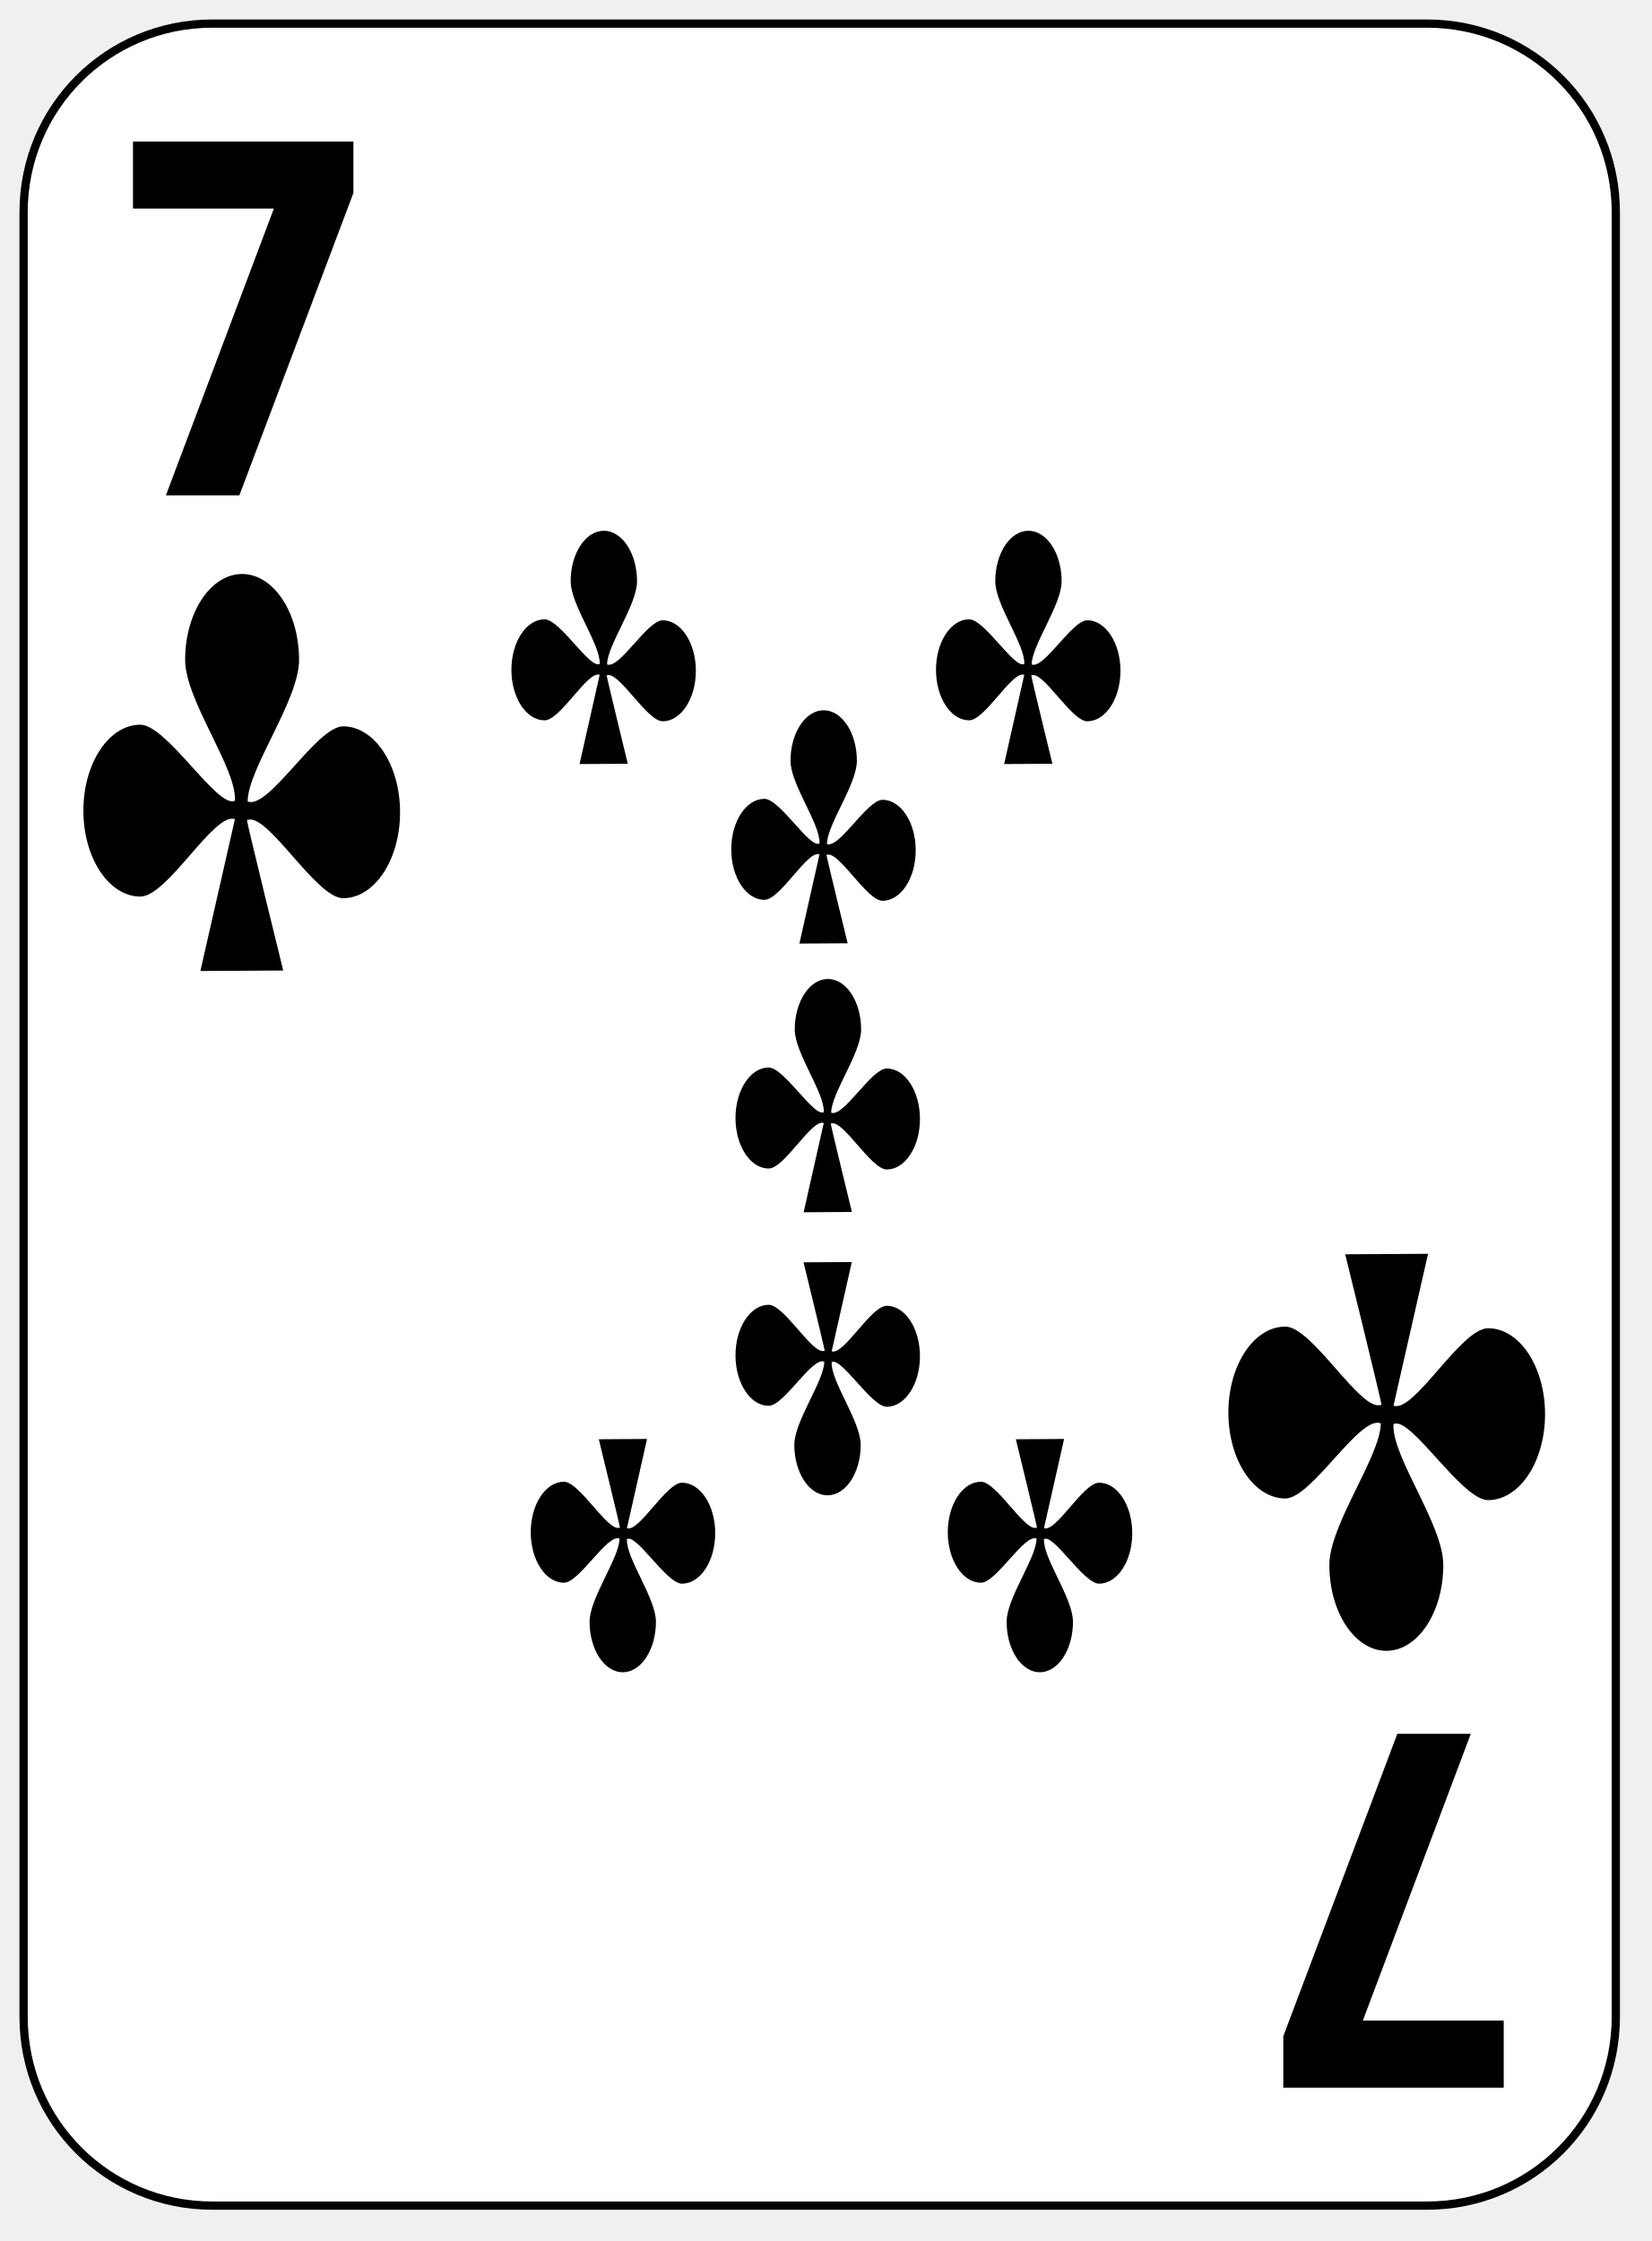
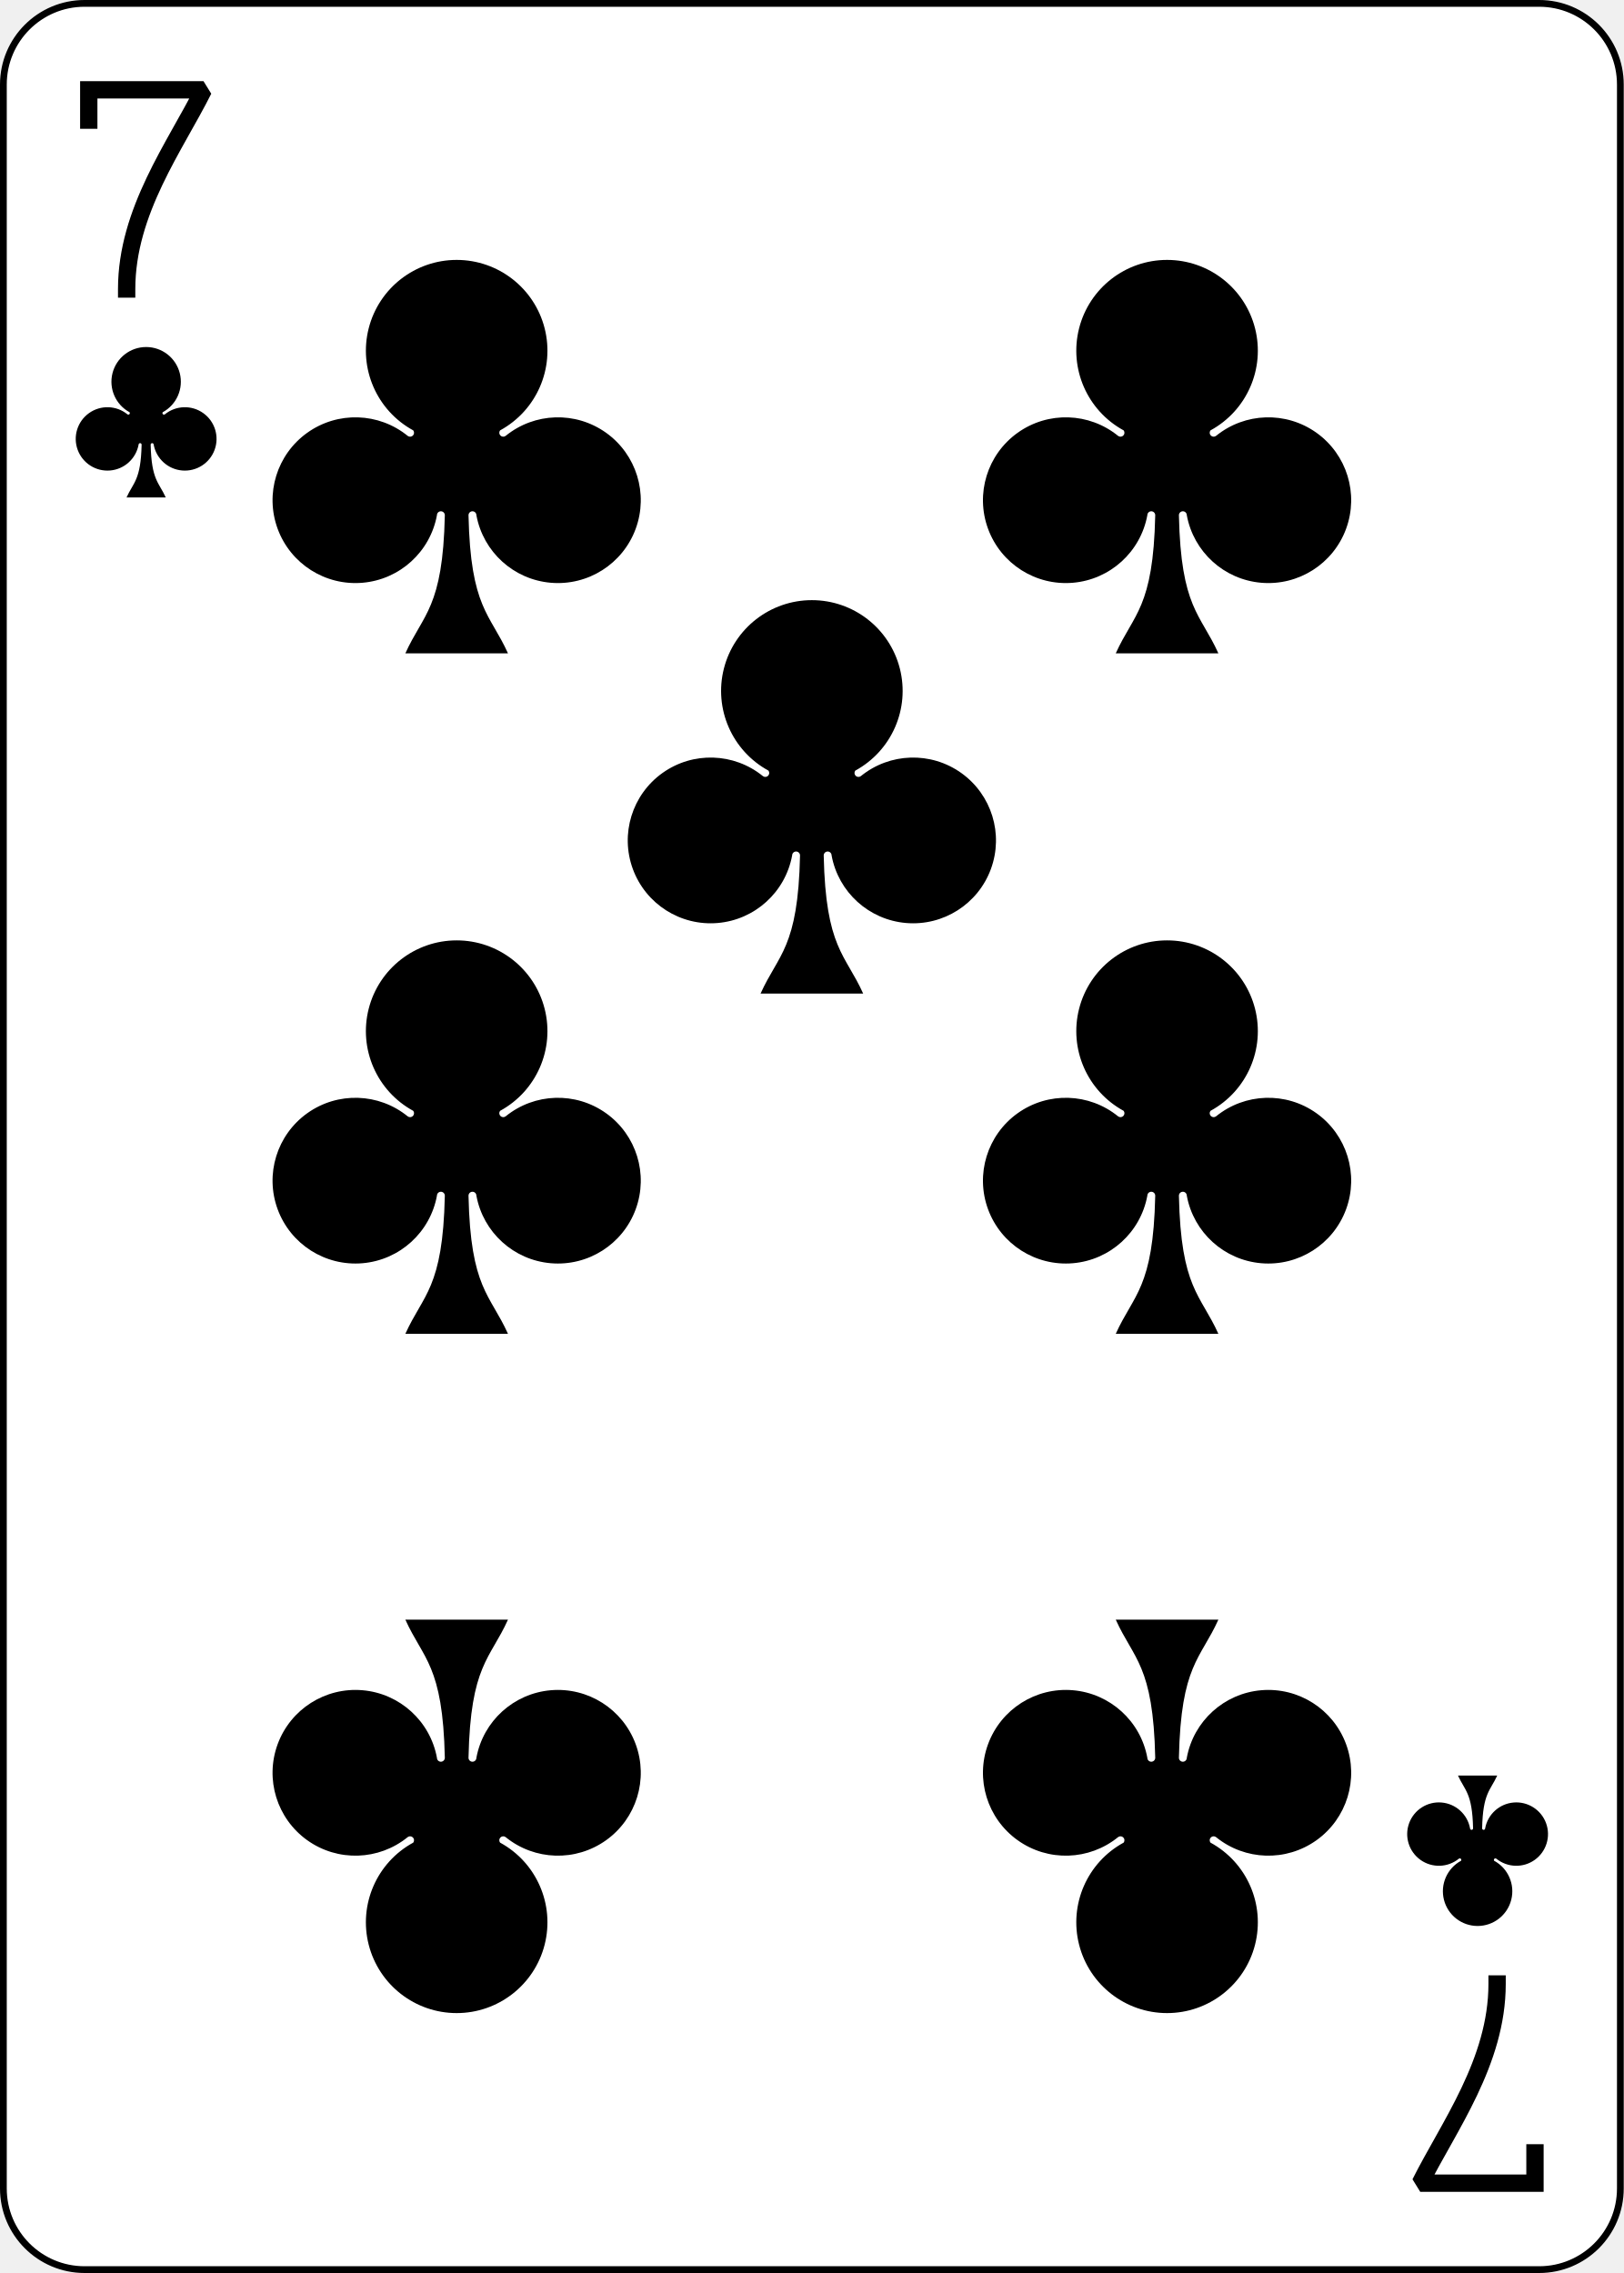
- <svg xmlns="http://www.w3.org/2000/svg" xmlns:xlink="http://www.w3.org/1999/xlink" id="svg2" height="190" preserveAspectRatio="xMinYMin meet" viewBox="0 0 140 190" y="0" x="0" version="1.0">
-   <defs id="defs3">
-     <linearGradient id="linearGradient2060">
-       <stop id="stop2062" offset="0" style="stop-color:#ebf0d0;stop-opacity:1;" />
-       <stop id="stop2064" offset="1" style="stop-color:#ffffeb;stop-opacity:1;" />
-     </linearGradient>
-     <linearGradient gradientTransform="translate(0,-1)" gradientUnits="userSpaceOnUse" xlink:href="#linearGradient2060" id="linearGradient4853" y2="128.695" x2="109" y1="63.1" x1="2" />
+ <svg xmlns="http://www.w3.org/2000/svg" xmlns:xlink="http://www.w3.org/1999/xlink" class="card" face="7C" height="3.5in" preserveAspectRatio="none" viewBox="-120 -168 240 336" width="2.5in">
+   <defs>
+     <symbol id="SC7" viewBox="-600 -600 1200 1200" preserveAspectRatio="xMinYMid">
+       <path d="M30 150C35 385 85 400 130 500L-130 500C-85 400 -35 385 -30 150A10 10 0 0 0 -50 150A210 210 0 1 1 -124 -51A10 10 0 0 0 -110 -65A230 230 0 1 1 110 -65A10 10 0 0 0 124 -51A210 210 0 1 1 50 150A10 10 0 0 0 30 150Z" fill="black" />
+     </symbol>
+     <symbol id="VC7" viewBox="-500 -500 1000 1000" preserveAspectRatio="xMinYMid">
+       <path d="M-265 -320L-265 -460L265 -460C135 -200 -90 100 -90 460" stroke="black" stroke-width="80" stroke-linecap="square" stroke-miterlimit="1.5" fill="none" />
+     </symbol>
  </defs>
-   <g id="layer1">
-     <g id="g5630">
-       <path style="fill:#ffffff;fill-opacity:1;stroke:black;stroke-width:0.7;stroke-miterlimit:4;stroke-dashoffset:0;stroke-opacity:1" d="M 18,2 L 121,2 C 129.864,2 137,9.136 137,18 L 137,171 C 137,179.864 129.864,187 121,187 L 18,187 C 9.136,187 2,179.864 2,171 L 2,18 C 2,9.136 9.136,2 18,2 z " id="rect1306" />
-     </g>
-     <g transform="translate(-448.5,-231.5)" id="g5495" />
+   <rect width="239" height="335" x="-119.5" y="-167.5" rx="12" ry="12" fill="white" stroke="black" />
+   <use xlink:href="#VC7" height="32" width="32" x="-114.4" y="-156" />
+   <use xlink:href="#SC7" height="26.769" width="26.769" x="-111.784" y="-119" />
+   <use xlink:href="#SC7" height="70" width="70" x="-87.501" y="-135.588" />
+   <use xlink:href="#SC7" height="70" width="70" x="17.501" y="-135.588" />
+   <use xlink:href="#SC7" height="70" width="70" x="-87.501" y="-35" />
+   <use xlink:href="#SC7" height="70" width="70" x="17.501" y="-35" />
+   <use xlink:href="#SC7" height="70" width="70" x="-35" y="-85.294" />
+   <g transform="rotate(180)">
+     <use xlink:href="#VC7" height="32" width="32" x="-114.4" y="-156" />
+     <use xlink:href="#SC7" height="26.769" width="26.769" x="-111.784" y="-119" />
+     <use xlink:href="#SC7" height="70" width="70" x="-87.501" y="-135.588" />
+     <use xlink:href="#SC7" height="70" width="70" x="17.501" y="-135.588" />
  </g>
-   <g id="g2352" transform="translate(333.5,184.5)" />
-   <path id="text2850" style="font-size:37.418;font-style:normal;font-variant:normal;font-weight:bold;font-stretch:normal;fill:#000000;fill-opacity:1;stroke:none;stroke-width:1px;stroke-linecap:butt;stroke-linejoin:miter;stroke-opacity:1;font-family:Bitstream Vera Sans;text-anchor:start;writing-mode:lr-tb" d="M 11.275,11.998 L 29.965,11.998 L 29.965,16.358 L 20.296,41.998 L 14.066,41.998 L 23.22,17.685 L 11.275,17.685 L 11.275,11.998" />
-   <path id="text3451" style="font-size:37.418;font-style:normal;font-variant:normal;font-weight:bold;font-stretch:normal;fill:#000000;fill-opacity:1;stroke:none;stroke-width:1px;stroke-linecap:butt;stroke-linejoin:miter;stroke-opacity:1;font-family:Bitstream Vera Sans;text-anchor:start;writing-mode:lr-tb" d="M 127.496,177 L 108.806,177 L 108.806,172.64 L 118.475,147 L 124.704,147 L 115.551,171.314 L 127.496,171.314 L 127.496,177" />
-   <path id="path908" style="fill:#000000;fill-opacity:1;fill-rule:evenodd;stroke:none;stroke-width:1pt;stroke-linecap:butt;stroke-linejoin:miter;stroke-opacity:1" d="M 20.527,48.665 C 17.861,48.665 15.697,51.929 15.697,55.951 C 15.697,59.377 20.089,65.142 19.919,67.88 C 18.509,68.663 14.152,61.443 11.9,61.443 C 9.233,61.443 7.07,64.706 7.07,68.728 C 7.07,72.751 9.233,76.014 11.9,76.014 C 14.212,76.014 18.176,68.8 19.919,69.451 L 16.99,82.325 L 24.014,82.283 C 24.014,82.283 20.937,69.802 20.933,69.507 L 20.988,69.507 L 20.988,69.521 C 22.695,68.881 26.794,76.153 29.09,76.153 C 31.757,76.153 33.92,72.89 33.92,68.867 C 33.92,64.845 31.757,61.582 29.09,61.582 C 26.848,61.582 22.782,68.682 20.997,67.95 C 21.022,65.144 25.357,59.373 25.357,55.951 C 25.357,51.929 23.194,48.665 20.527,48.665 z " />
-   <path id="path2242" style="fill:#000000;fill-opacity:1;fill-rule:evenodd;stroke:none;stroke-width:1pt;stroke-linecap:butt;stroke-linejoin:miter;stroke-opacity:1" d="M 51.199,45 C 49.646,45 48.385,46.918 48.385,49.281 C 48.385,51.295 50.944,54.683 50.844,56.292 C 50.023,56.751 47.485,52.509 46.173,52.509 C 44.62,52.509 43.36,54.426 43.36,56.79 C 43.36,59.154 44.62,61.071 46.173,61.071 C 47.52,61.071 49.829,56.832 50.844,57.215 L 49.138,64.78 L 53.23,64.755 C 53.23,64.755 51.437,57.421 51.435,57.248 L 51.467,57.248 L 51.467,57.256 C 52.462,56.88 54.849,61.153 56.187,61.153 C 57.74,61.153 59,59.235 59,56.872 C 59,54.508 57.74,52.59 56.187,52.59 C 54.88,52.59 52.512,56.763 51.473,56.333 C 51.487,54.684 54.012,51.293 54.012,49.281 C 54.012,46.918 52.752,45 51.199,45 z " />
-   <path id="path2250" style="fill:#000000;fill-opacity:1;fill-rule:evenodd;stroke:none;stroke-width:1pt;stroke-linecap:butt;stroke-linejoin:miter;stroke-opacity:1" d="M 69.839,60.22 C 68.286,60.22 67.025,62.138 67.025,64.501 C 67.025,66.515 69.584,69.903 69.484,71.512 C 68.663,71.971 66.125,67.729 64.813,67.729 C 63.26,67.729 62,69.646 62,72.01 C 62,74.374 63.26,76.291 64.813,76.291 C 66.16,76.291 68.469,72.052 69.484,72.435 L 67.778,80 L 71.87,79.975 C 71.87,79.975 70.077,72.641 70.075,72.468 L 70.107,72.468 L 70.107,72.476 C 71.102,72.1 73.489,76.373 74.827,76.373 C 76.38,76.373 77.64,74.455 77.64,72.092 C 77.64,69.728 76.38,67.81 74.827,67.81 C 73.52,67.81 71.152,71.983 70.113,71.553 C 70.127,69.904 72.652,66.513 72.652,64.501 C 72.652,62.138 71.392,60.22 69.839,60.22 z " />
-   <path id="path2248" style="fill:#000000;fill-opacity:1;fill-rule:evenodd;stroke:none;stroke-width:1pt;stroke-linecap:butt;stroke-linejoin:miter;stroke-opacity:1" d="M 87.199,45 C 85.646,45 84.385,46.918 84.385,49.281 C 84.385,51.295 86.944,54.683 86.844,56.292 C 86.023,56.751 83.485,52.509 82.173,52.509 C 80.62,52.509 79.36,54.426 79.36,56.79 C 79.36,59.154 80.62,61.071 82.173,61.071 C 83.52,61.071 85.829,56.832 86.844,57.215 L 85.138,64.78 L 89.23,64.755 C 89.23,64.755 87.437,57.421 87.435,57.248 L 87.467,57.248 L 87.467,57.256 C 88.462,56.88 90.849,61.153 92.187,61.153 C 93.74,61.153 95,59.235 95,56.872 C 95,54.508 93.74,52.59 92.187,52.59 C 90.88,52.59 88.512,56.763 87.473,56.333 C 87.487,54.684 90.012,51.293 90.012,49.281 C 90.012,46.918 88.752,45 87.199,45 z " />
-   <path id="path2252" style="fill:#000000;fill-opacity:1;fill-rule:evenodd;stroke:none;stroke-width:1pt;stroke-linecap:butt;stroke-linejoin:miter;stroke-opacity:1" d="M 70.199,83 C 68.646,83 67.385,84.918 67.385,87.281 C 67.385,89.295 69.944,92.683 69.844,94.292 C 69.023,94.751 66.485,90.509 65.173,90.509 C 63.62,90.509 62.36,92.426 62.36,94.79 C 62.36,97.154 63.62,99.071 65.173,99.071 C 66.52,99.071 68.829,94.832 69.844,95.215 L 68.138,102.78 L 72.23,102.755 C 72.23,102.755 70.437,95.421 70.435,95.248 L 70.467,95.248 L 70.467,95.256 C 71.462,94.88 73.849,99.153 75.187,99.153 C 76.74,99.153 78,97.235 78,94.872 C 78,92.508 76.74,90.59 75.187,90.59 C 73.88,90.59 71.512,94.763 70.473,94.333 C 70.487,92.684 73.012,89.293 73.012,87.281 C 73.012,84.918 71.752,83 70.199,83 z " />
-   <path id="path2262" style="fill:#000000;fill-opacity:1;fill-rule:evenodd;stroke:none;stroke-width:1pt;stroke-linecap:butt;stroke-linejoin:miter;stroke-opacity:1" d="M 70.161,126.78 C 71.714,126.78 72.975,124.862 72.975,122.499 C 72.975,120.485 70.416,117.097 70.516,115.488 C 71.337,115.029 73.875,119.271 75.187,119.271 C 76.74,119.271 78,117.354 78,114.99 C 78,112.626 76.74,110.709 75.187,110.709 C 73.84,110.709 71.531,114.948 70.516,114.565 L 72.222,107 L 68.13,107.025 C 68.13,107.025 69.923,114.359 69.925,114.532 L 69.893,114.532 L 69.893,114.524 C 68.898,114.9 66.511,110.627 65.173,110.627 C 63.62,110.627 62.36,112.545 62.36,114.908 C 62.36,117.272 63.62,119.19 65.173,119.19 C 66.48,119.19 68.848,115.017 69.887,115.447 C 69.873,117.096 67.348,120.487 67.348,122.499 C 67.348,124.862 68.608,126.78 70.161,126.78 z " />
-   <path id="path2264" style="fill:#000000;fill-opacity:1;fill-rule:evenodd;stroke:none;stroke-width:1pt;stroke-linecap:butt;stroke-linejoin:miter;stroke-opacity:1" d="M 88.161,141.78 C 89.714,141.78 90.975,139.862 90.975,137.499 C 90.975,135.485 88.416,132.097 88.516,130.488 C 89.337,130.029 91.875,134.271 93.187,134.271 C 94.74,134.271 96,132.354 96,129.99 C 96,127.626 94.74,125.709 93.187,125.709 C 91.84,125.709 89.531,129.948 88.516,129.565 L 90.222,122 L 86.13,122.025 C 86.13,122.025 87.923,129.359 87.925,129.532 L 87.893,129.532 L 87.893,129.524 C 86.898,129.9 84.511,125.627 83.173,125.627 C 81.62,125.627 80.36,127.545 80.36,129.908 C 80.36,132.272 81.62,134.19 83.173,134.19 C 84.48,134.19 86.848,130.017 87.887,130.447 C 87.873,132.096 85.348,135.487 85.348,137.499 C 85.348,139.862 86.608,141.78 88.161,141.78 z " />
-   <path id="path2260" style="fill:#000000;fill-opacity:1;fill-rule:evenodd;stroke:none;stroke-width:1pt;stroke-linecap:butt;stroke-linejoin:miter;stroke-opacity:1" d="M 52.801,141.78 C 54.354,141.78 55.615,139.862 55.615,137.499 C 55.615,135.485 53.056,132.097 53.156,130.488 C 53.977,130.029 56.515,134.271 57.827,134.271 C 59.38,134.271 60.64,132.354 60.64,129.99 C 60.64,127.626 59.38,125.709 57.827,125.709 C 56.48,125.709 54.171,129.948 53.156,129.565 L 54.862,122 L 50.77,122.025 C 50.77,122.025 52.563,129.359 52.565,129.532 L 52.533,129.532 L 52.533,129.524 C 51.538,129.9 49.151,125.627 47.813,125.627 C 46.26,125.627 45,127.545 45,129.908 C 45,132.272 46.26,134.19 47.813,134.19 C 49.12,134.19 51.488,130.017 52.527,130.447 C 52.513,132.096 49.988,135.487 49.988,137.499 C 49.988,139.862 51.248,141.78 52.801,141.78 z " />
-   <path id="path3464" style="fill:#000000;fill-opacity:1;fill-rule:evenodd;stroke:none;stroke-width:1pt;stroke-linecap:butt;stroke-linejoin:miter;stroke-opacity:1" d="M 117.543,139.963 C 120.209,139.963 122.373,136.699 122.373,132.677 C 122.373,129.25 117.981,123.485 118.151,120.747 C 119.561,119.965 123.918,127.185 126.17,127.185 C 128.837,127.185 131,123.921 131,119.899 C 131,115.877 128.837,112.613 126.17,112.613 C 123.858,112.613 119.894,119.827 118.151,119.176 L 121.08,106.302 L 114.056,106.344 C 114.056,106.344 117.133,118.825 117.137,119.121 L 117.082,119.121 L 117.082,119.107 C 115.375,119.746 111.276,112.474 108.98,112.474 C 106.313,112.474 104.15,115.738 104.15,119.76 C 104.15,123.782 106.313,127.046 108.98,127.046 C 111.222,127.046 115.288,119.945 117.073,120.678 C 117.048,123.483 112.713,129.254 112.713,132.677 C 112.713,136.699 114.876,139.963 117.543,139.963 z " />
</svg>
